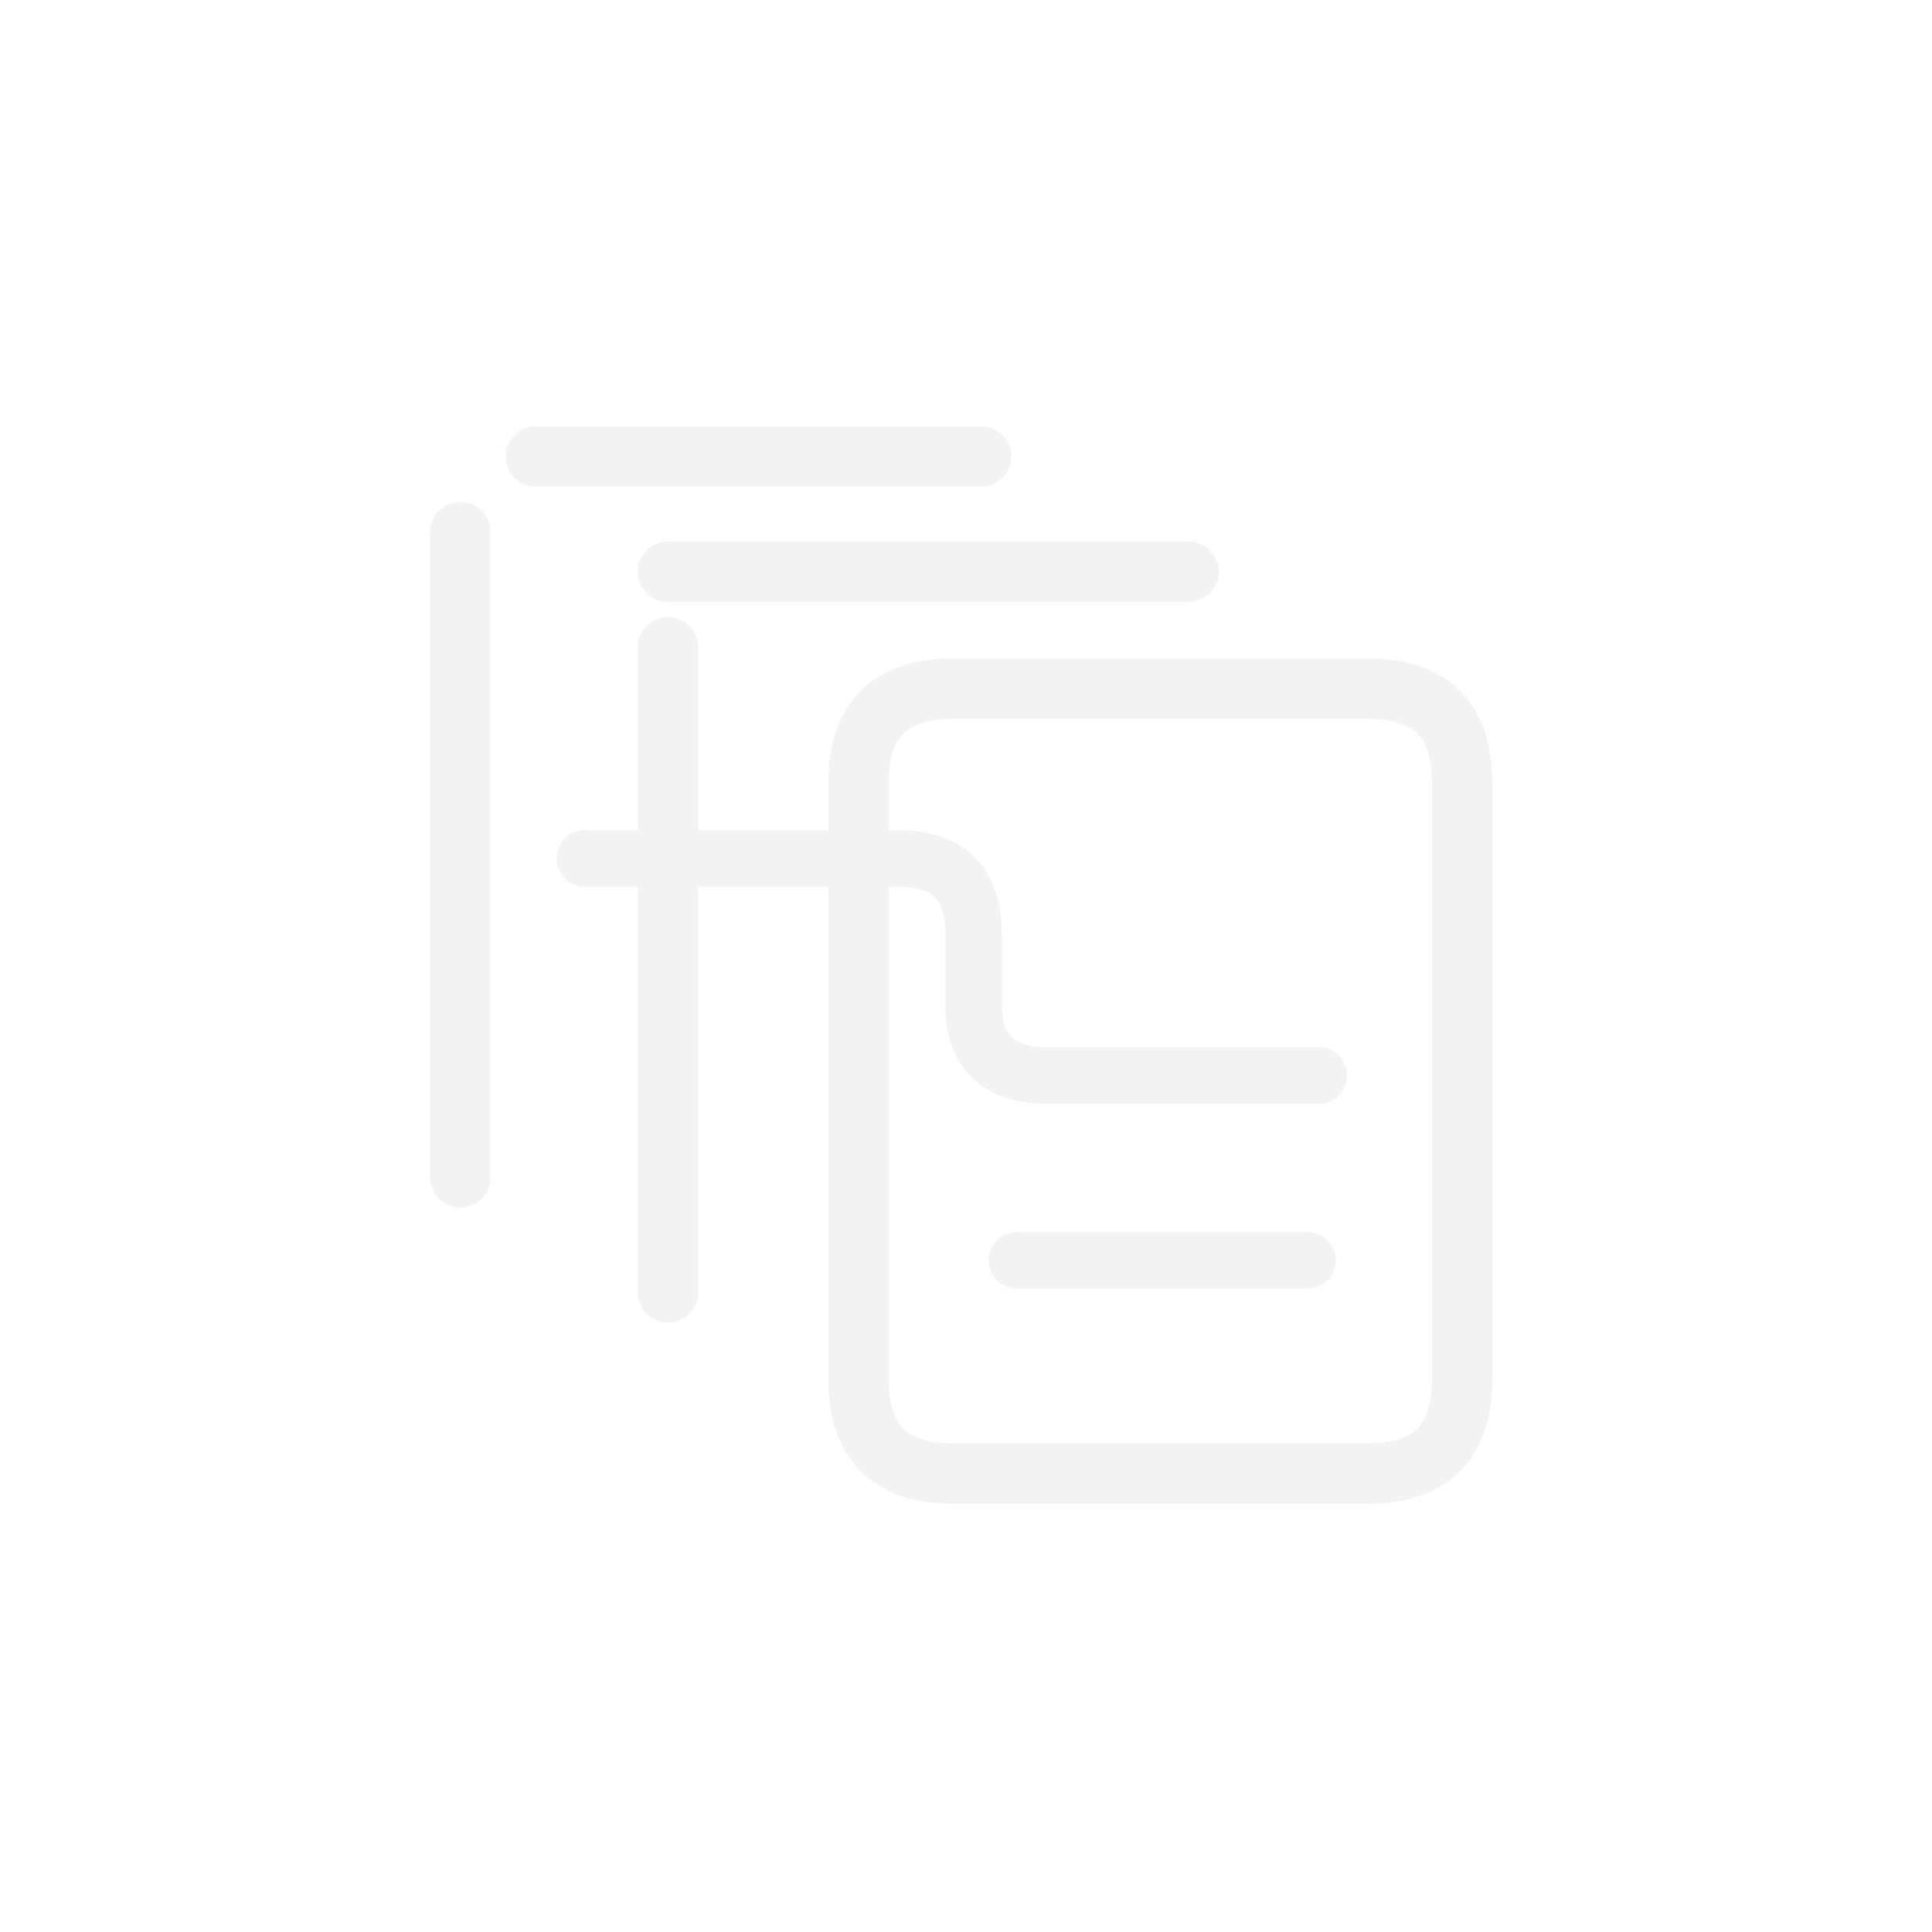
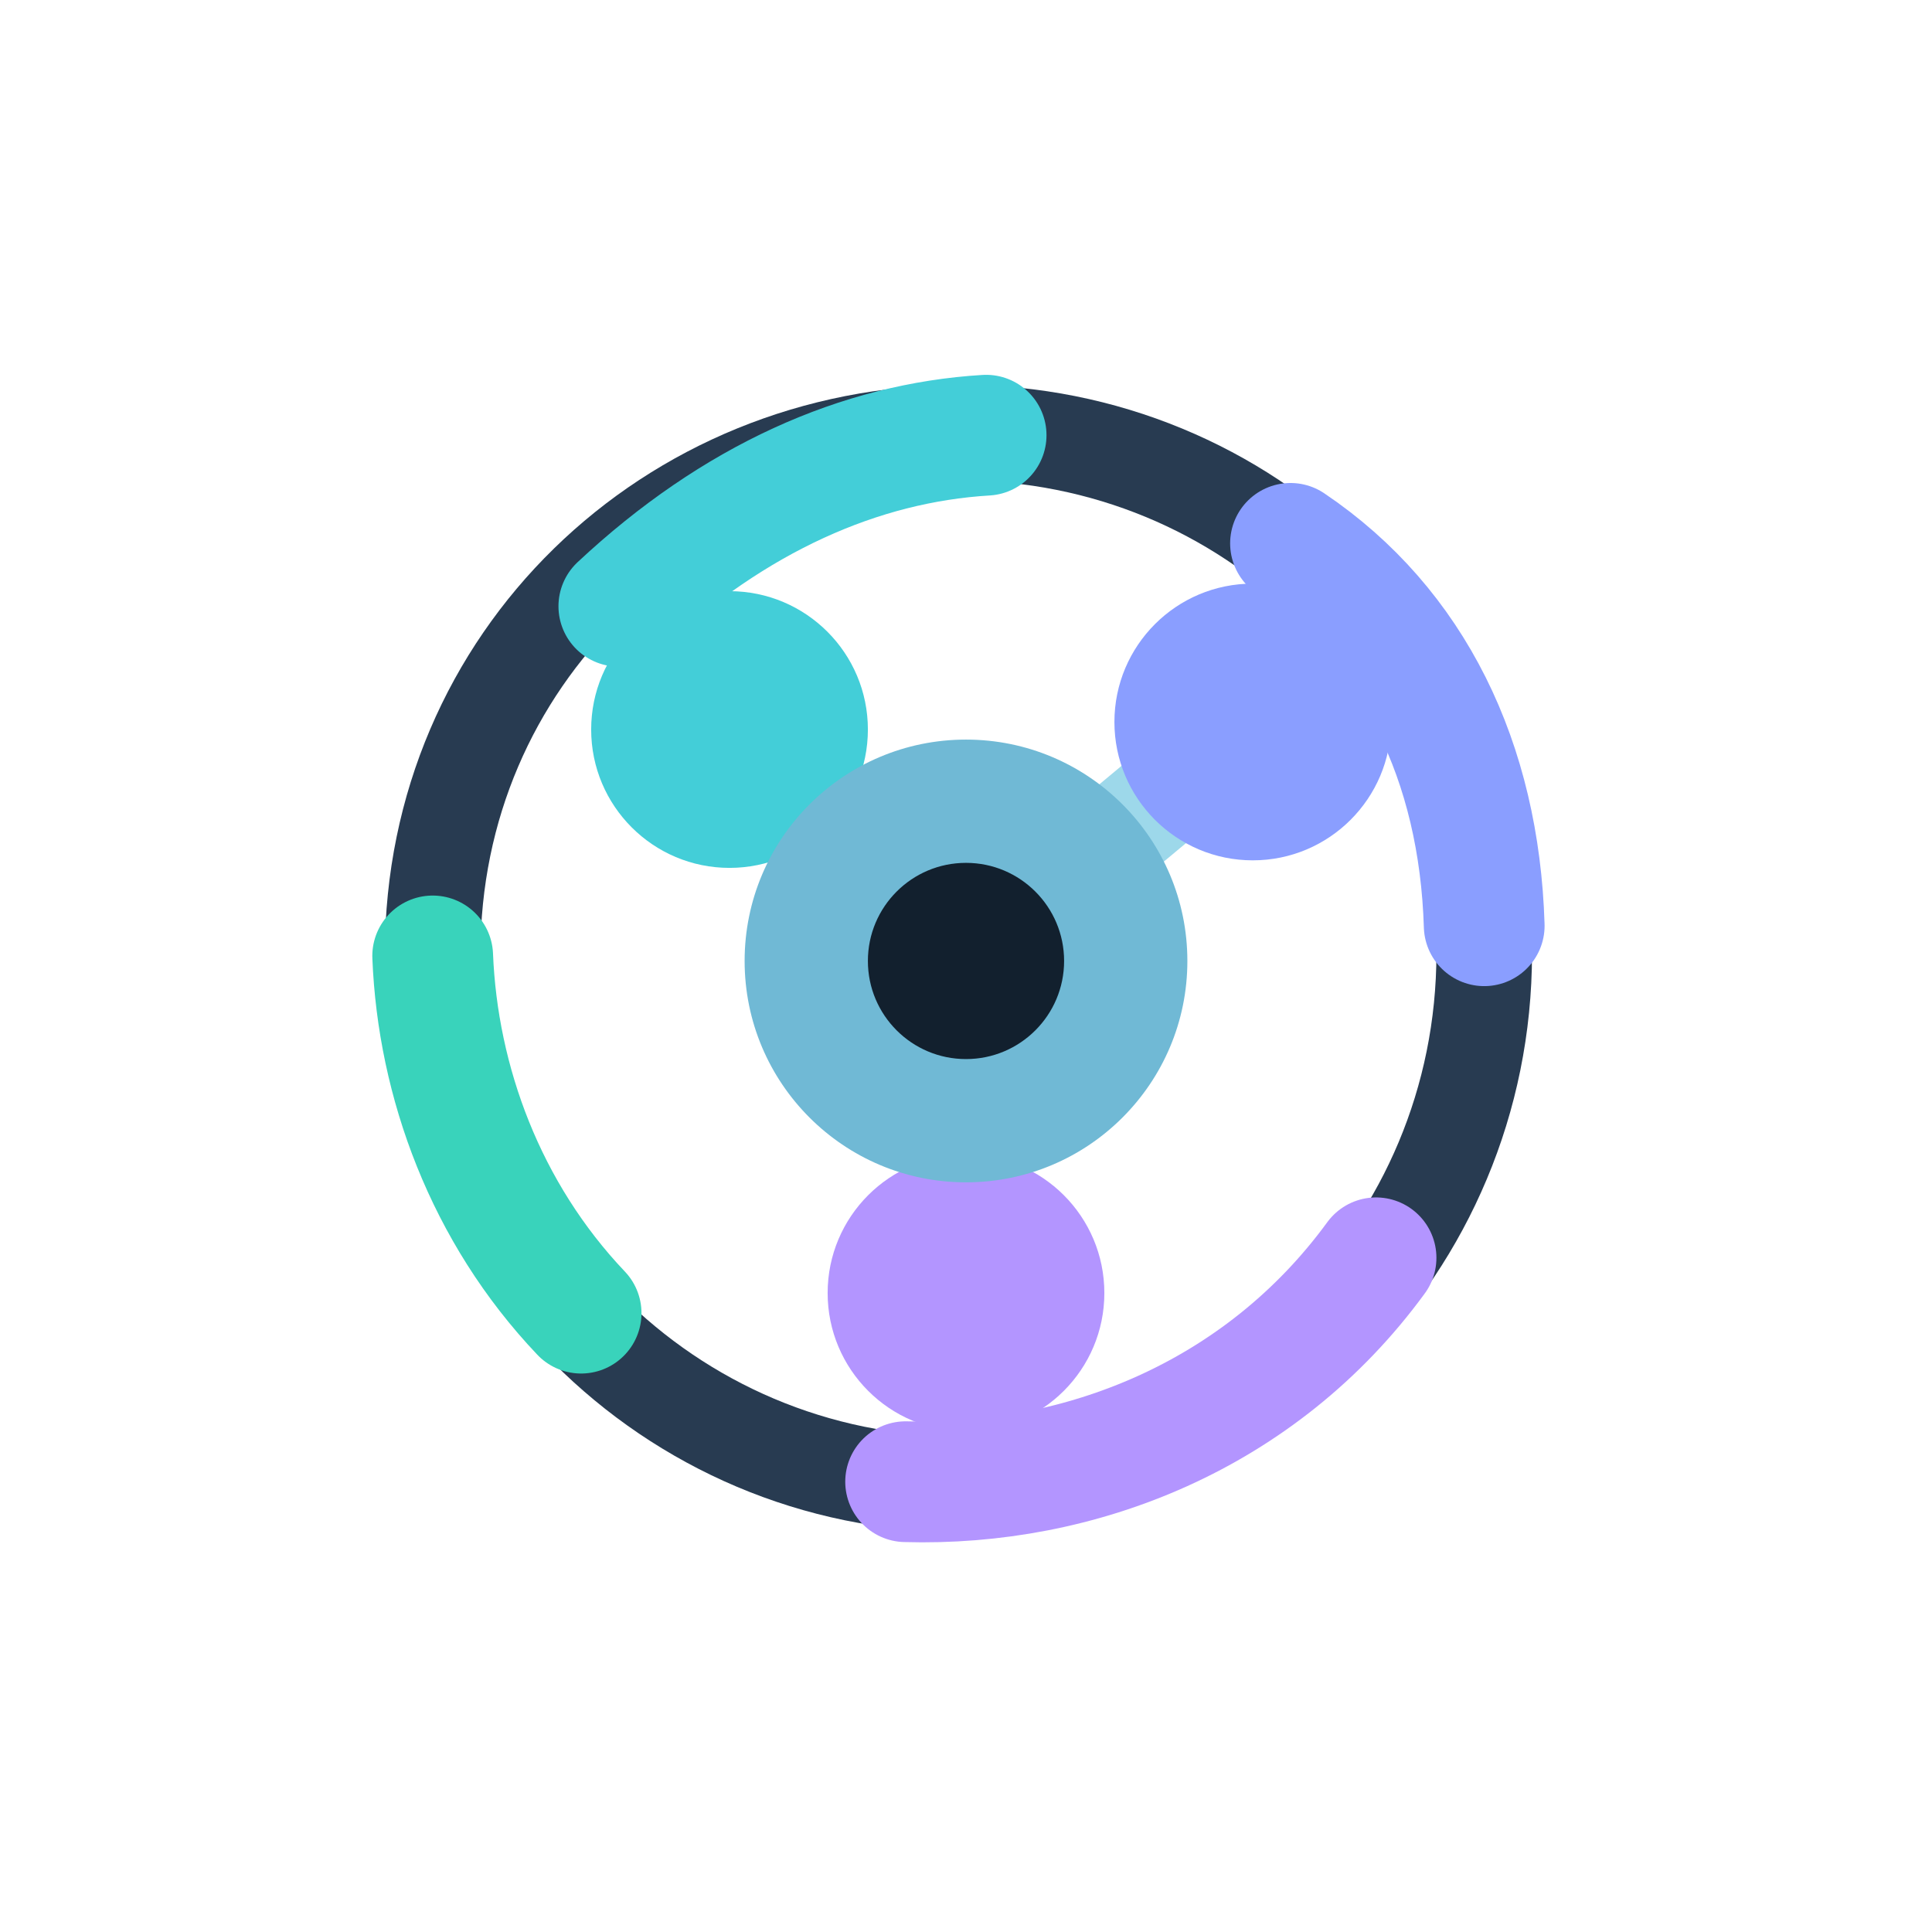
<svg xmlns="http://www.w3.org/2000/svg" width="1024" height="1024" viewBox="0 0 1024 1024" role="img">
-   <g color="#F3F3F3">
-     <path d="M284 242H520M244 282V624M354 303H630M354 343V685M505 365H725Q775 365 775 415V731Q775 781 725 781H505Q455 781 455 731V415Q455 365 505 365Z" fill="none" stroke="currentColor" stroke-width="32" stroke-linecap="round" />
-     <path d="M310 455H476Q516 455 516 495V532Q516 570 555 570H699M539 668H693" fill="none" stroke="currentColor" stroke-width="30" stroke-linecap="round" />
+   <g transform="translate(-170.667 -170.667) scale(1.33333)">
+     <path d="M300 507C300 390 394 300 510 300C624 300 718 390 718 507C718 624 624 718 510 718C394 718 300 624 300 507Z" fill="none" stroke="#283B51" stroke-width="38" />
+     <path d="M374 369C420 326 470 304 520 301" fill="none" stroke="#43CED8" stroke-width="48" stroke-linecap="round" />
+     <path d="M641 344C690 377 716 431 718 496" fill="none" stroke="#8A9EFF" stroke-width="48" stroke-linecap="round" />
+     <path d="M675 628C629 691 557 719 488 717" fill="none" stroke="#B395FF" stroke-width="48" stroke-linecap="round" />
+     <path d="M359 650C321 610 302 558 300 508" fill="none" stroke="#39D3BB" stroke-width="48" stroke-linecap="round" />
+     <path d="M418 418L512 510L626 415M512 510L512 642" fill="none" stroke="#9DD8EA" stroke-width="40" stroke-linecap="round" stroke-linejoin="round" />
+     <circle cx="418" cy="418" r="55" fill="#43CED8" />
+     <circle cx="626" cy="415" r="55" fill="#8A9EFF" />
+     <circle cx="512" cy="642" r="55" fill="#B395FF" />
+     <circle cx="512" cy="510" r="88" fill="#70B9D5" />
+     <circle cx="512" cy="510" r="39" fill="#12202E" />
  </g>
</svg>
